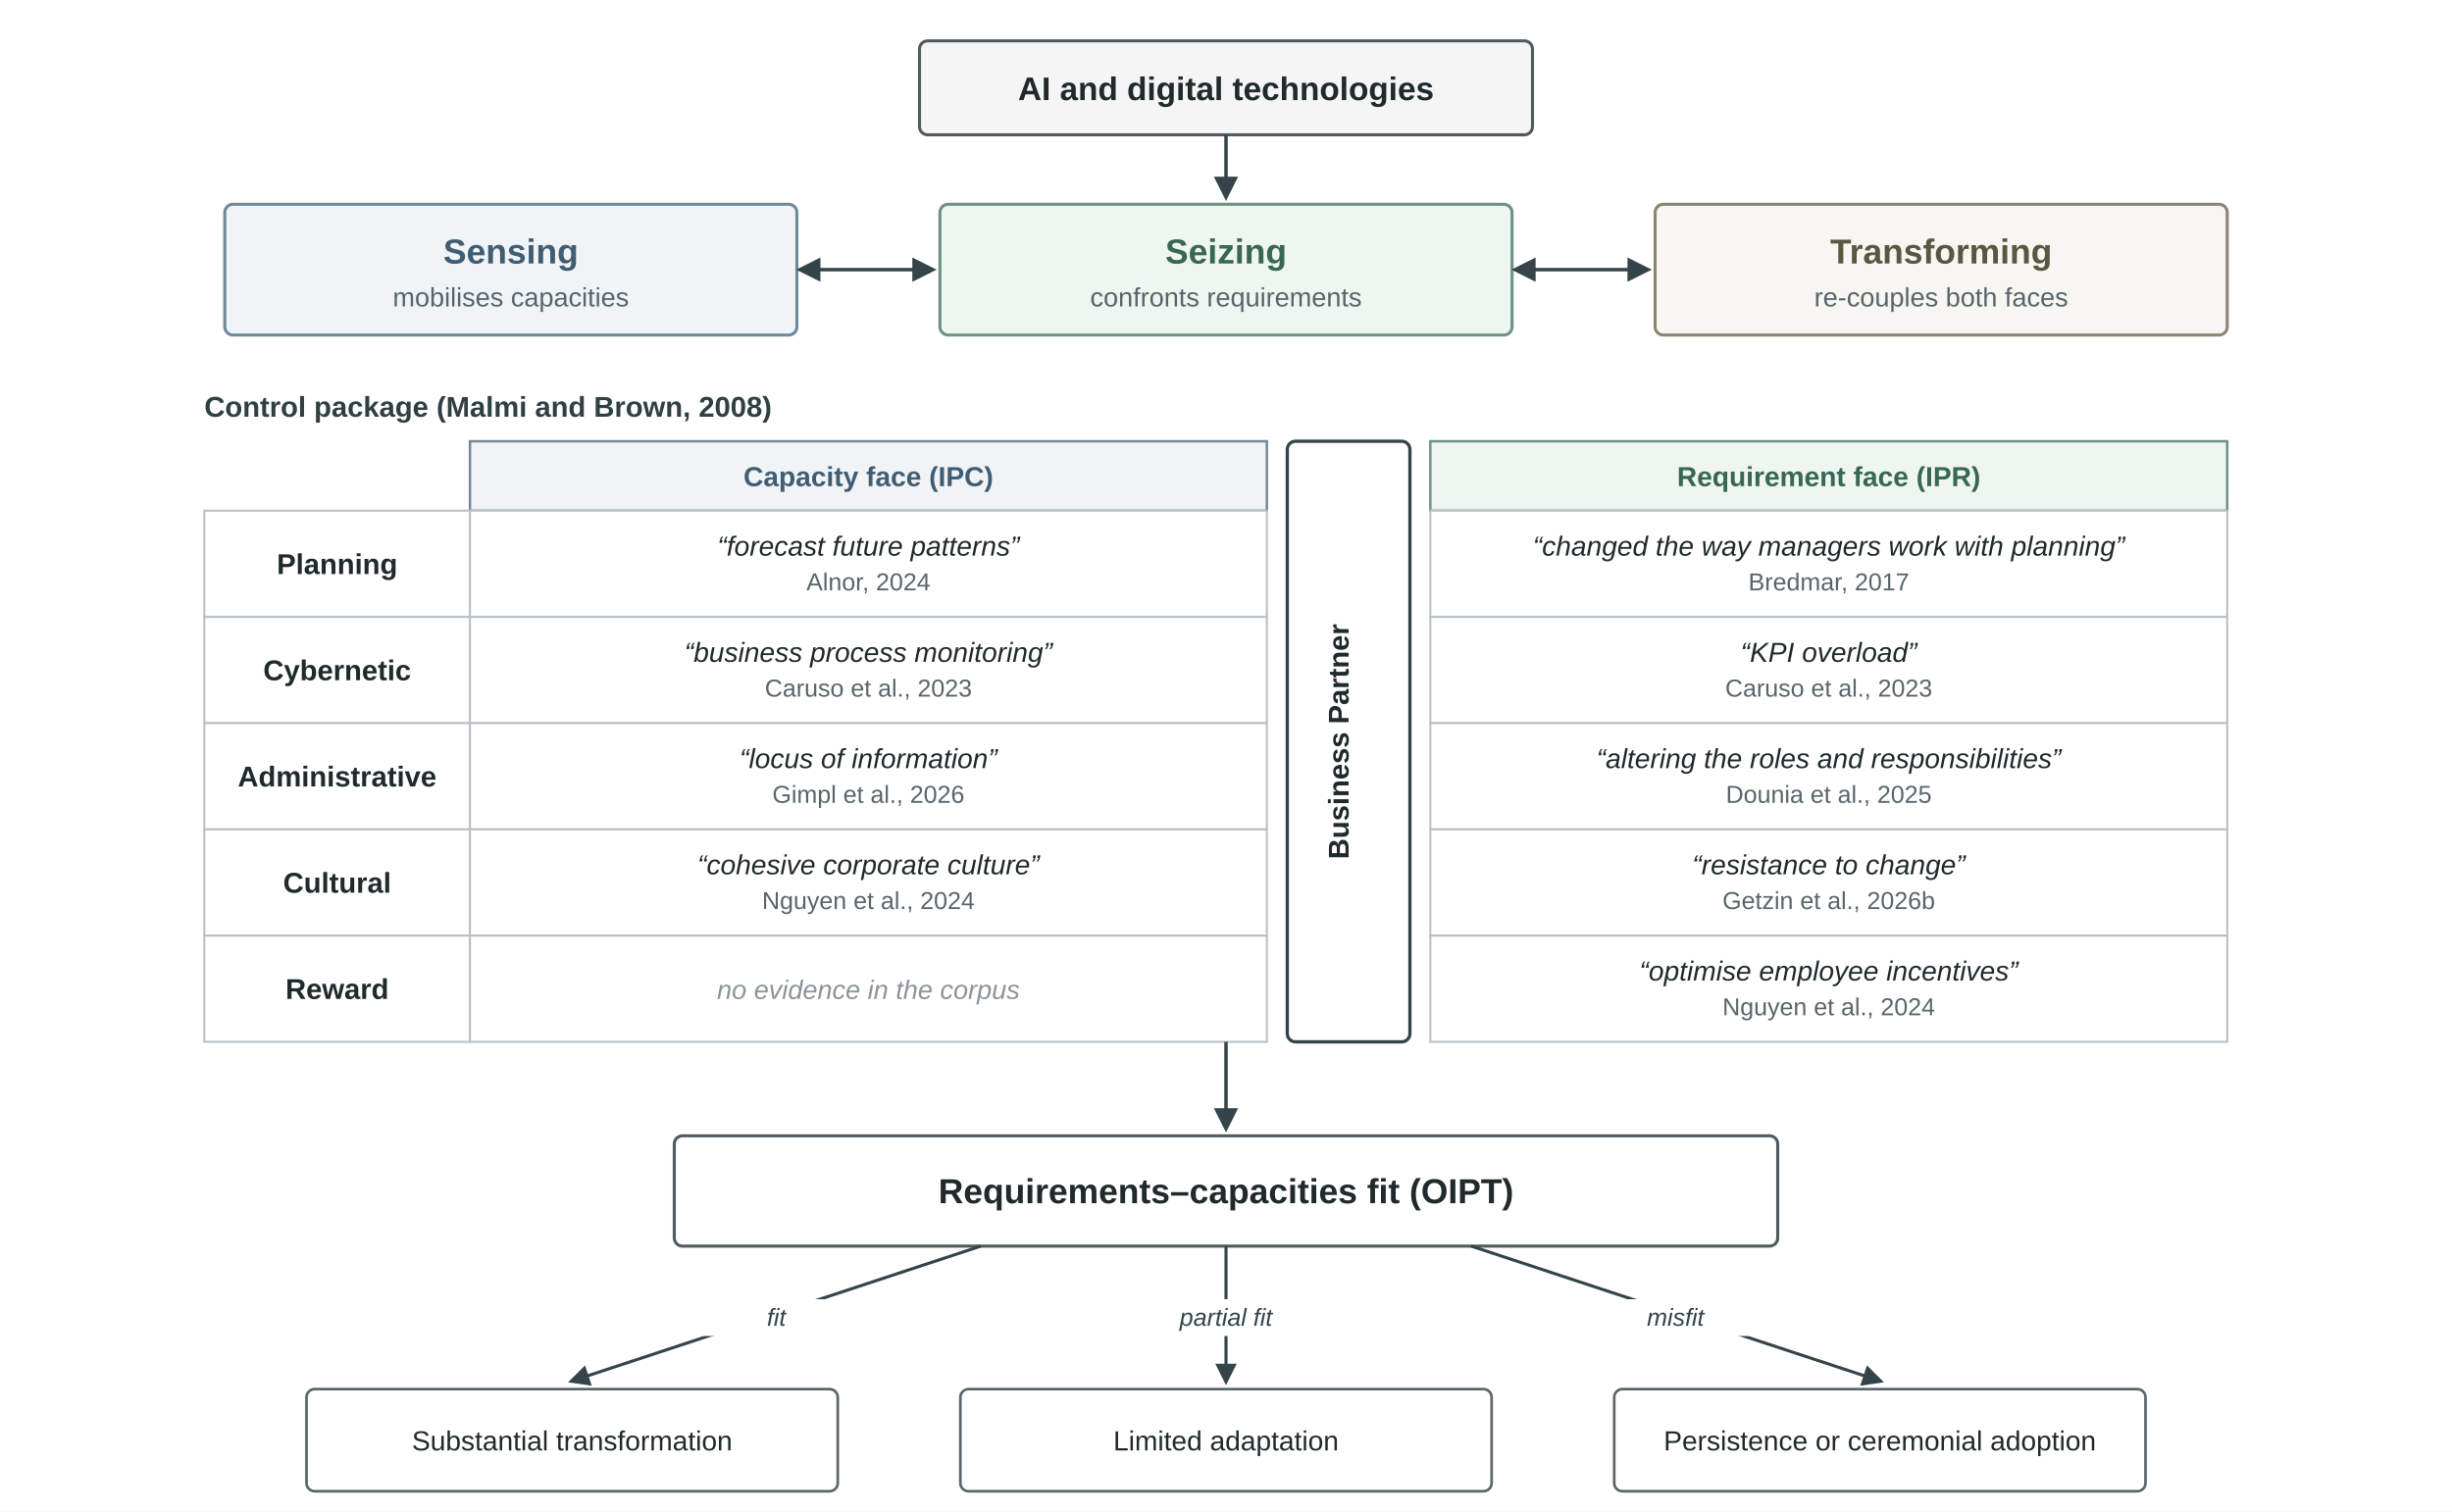
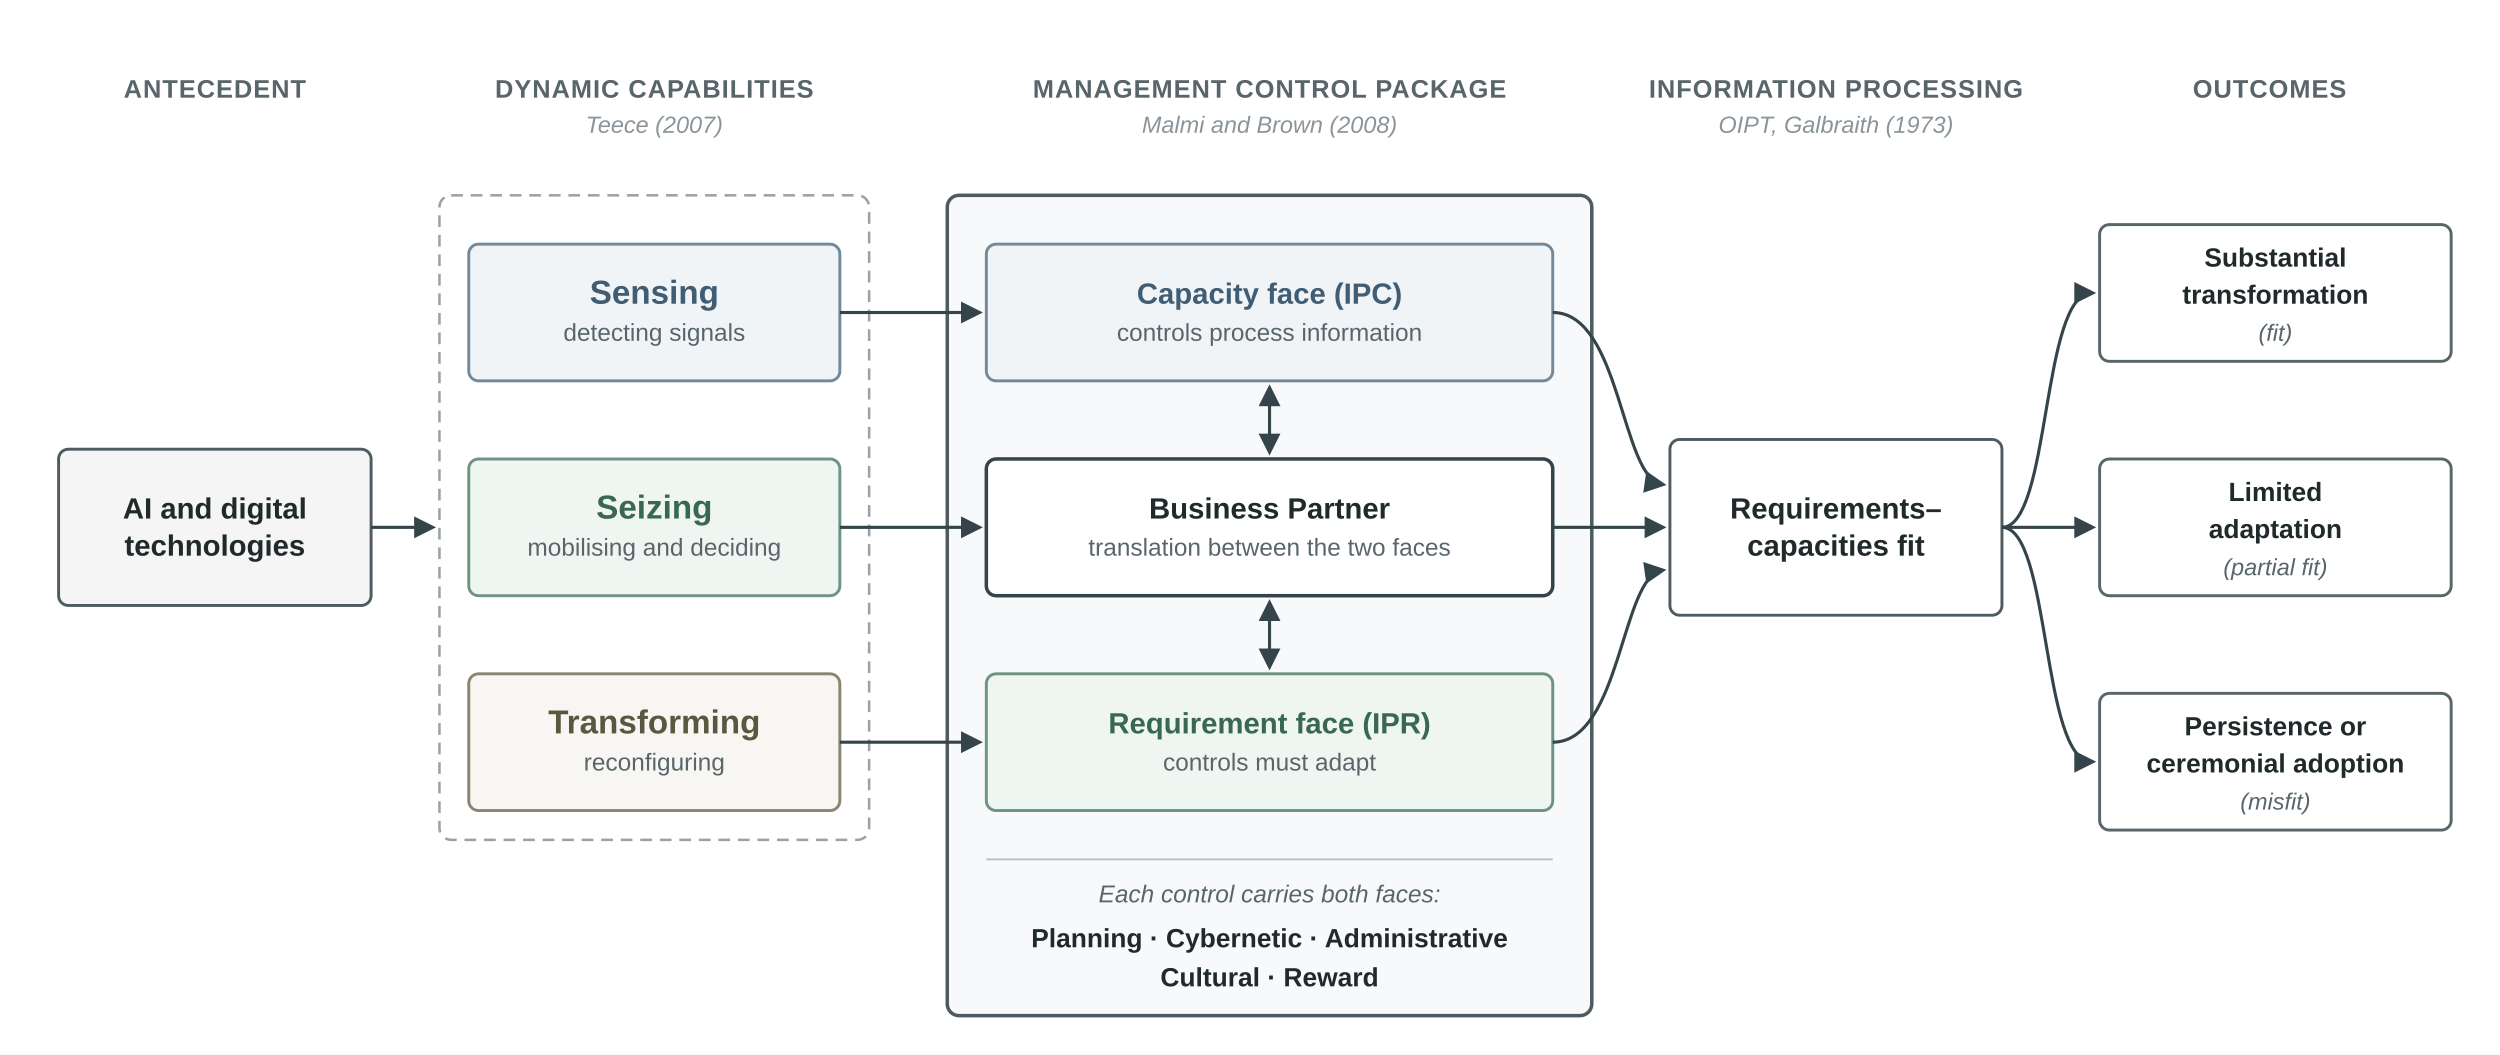
- <svg xmlns="http://www.w3.org/2000/svg" viewBox="0 0 1200 740" font-family="Arial, Helvetica, sans-serif">
+ <svg xmlns="http://www.w3.org/2000/svg" viewBox="0 0 1280 540" font-family="Arial, Helvetica, sans-serif">
  <defs>
    <marker id="a" viewBox="0 0 10 10" refX="8" refY="5" markerWidth="7" markerHeight="7" orient="auto-start-reverse">
      <path d="M0 0L10 5L0 10z" fill="#34444a" />
    </marker>
  </defs>
-   <rect width="1200" height="740" fill="#fff" />
-   <rect x="450" y="20" width="300" height="46" rx="4" fill="#f5f5f5" stroke="#4f5b60" stroke-width="1.5" />
-   <text x="600.0" y="49.0" font-size="16" font-weight="bold" text-anchor="middle" fill="#202a2b">AI and digital technologies</text>
-   <path d="M600 66V96" stroke="#34444a" stroke-width="1.7" marker-end="url(#a)" />
-   <rect x="110" y="100" width="280" height="64" rx="4" fill="#f1f4f7" stroke="#71899a" stroke-width="1.5" />
-   <text x="250.0" y="129.0" font-size="17" font-weight="bold" text-anchor="middle" fill="#405d73">Sensing</text>
-   <text x="250.0" y="150.0" font-size="13" text-anchor="middle" fill="#58656a">mobilises capacities</text>
-   <rect x="460" y="100" width="280" height="64" rx="4" fill="#eff5f1" stroke="#6d9382" stroke-width="1.5" />
-   <text x="600.0" y="129.0" font-size="17" font-weight="bold" text-anchor="middle" fill="#386754">Seizing</text>
-   <text x="600.0" y="150.0" font-size="13" text-anchor="middle" fill="#58656a">confronts requirements</text>
-   <rect x="810" y="100" width="280" height="64" rx="4" fill="#f7f6f2" stroke="#8a8571" stroke-width="1.5" />
-   <text x="950.0" y="129.0" font-size="17" font-weight="bold" text-anchor="middle" fill="#5a5640">Transforming</text>
-   <text x="950.0" y="150.0" font-size="13" text-anchor="middle" fill="#58656a">re-couples both faces</text>
-   <path d="M392 132H456" stroke="#34444a" stroke-width="1.7" marker-start="url(#a)" marker-end="url(#a)" />
-   <path d="M742 132H806" stroke="#34444a" stroke-width="1.7" marker-start="url(#a)" marker-end="url(#a)" />
-   <text x="100" y="204" font-size="14" font-weight="bold" fill="#303f41">Control package (Malmi and Brown, 2008)</text>
-   <rect x="230" y="216" width="390" height="34" fill="#f1f4f7" stroke="#71899a" stroke-width="1.2" />
-   <text x="425" y="238" font-size="13.5" font-weight="bold" text-anchor="middle" fill="#405d73">Capacity face (IPC)</text>
-   <rect x="700" y="216" width="390" height="34" fill="#eff5f1" stroke="#6d9382" stroke-width="1.2" />
-   <text x="895" y="238" font-size="13.5" font-weight="bold" text-anchor="middle" fill="#386754">Requirement face (IPR)</text>
-   <rect x="100" y="250" width="130" height="52" fill="#fff" stroke="#b9c1c5" />
-   <text x="165" y="281.0" font-size="14" font-weight="bold" text-anchor="middle" fill="#202a2b">Planning</text>
-   <rect x="230" y="250" width="390" height="52" fill="#fff" stroke="#b9c1c5" />
-   <text x="425" y="272" font-size="13.5" font-style="italic" text-anchor="middle" fill="#202a2b">“forecast future patterns”</text>
-   <text x="425" y="289" font-size="12" text-anchor="middle" fill="#58656a">Alnor, 2024</text>
-   <rect x="700" y="250" width="390" height="52" fill="#fff" stroke="#b9c1c5" />
-   <text x="895" y="272" font-size="13.5" font-style="italic" text-anchor="middle" fill="#202a2b">“changed the way managers work with planning”</text>
-   <text x="895" y="289" font-size="12" text-anchor="middle" fill="#58656a">Bredmar, 2017</text>
-   <rect x="100" y="302" width="130" height="52" fill="#fff" stroke="#b9c1c5" />
-   <text x="165" y="333.0" font-size="14" font-weight="bold" text-anchor="middle" fill="#202a2b">Cybernetic</text>
-   <rect x="230" y="302" width="390" height="52" fill="#fff" stroke="#b9c1c5" />
-   <text x="425" y="324" font-size="13.5" font-style="italic" text-anchor="middle" fill="#202a2b">“business process monitoring”</text>
-   <text x="425" y="341" font-size="12" text-anchor="middle" fill="#58656a">Caruso et al., 2023</text>
-   <rect x="700" y="302" width="390" height="52" fill="#fff" stroke="#b9c1c5" />
-   <text x="895" y="324" font-size="13.5" font-style="italic" text-anchor="middle" fill="#202a2b">“KPI overload”</text>
-   <text x="895" y="341" font-size="12" text-anchor="middle" fill="#58656a">Caruso et al., 2023</text>
-   <rect x="100" y="354" width="130" height="52" fill="#fff" stroke="#b9c1c5" />
-   <text x="165" y="385.0" font-size="14" font-weight="bold" text-anchor="middle" fill="#202a2b">Administrative</text>
-   <rect x="230" y="354" width="390" height="52" fill="#fff" stroke="#b9c1c5" />
-   <text x="425" y="376" font-size="13.5" font-style="italic" text-anchor="middle" fill="#202a2b">“locus of information”</text>
-   <text x="425" y="393" font-size="12" text-anchor="middle" fill="#58656a">Gimpl et al., 2026</text>
-   <rect x="700" y="354" width="390" height="52" fill="#fff" stroke="#b9c1c5" />
-   <text x="895" y="376" font-size="13.5" font-style="italic" text-anchor="middle" fill="#202a2b">“altering the roles and responsibilities”</text>
-   <text x="895" y="393" font-size="12" text-anchor="middle" fill="#58656a">Dounia et al., 2025</text>
-   <rect x="100" y="406" width="130" height="52" fill="#fff" stroke="#b9c1c5" />
-   <text x="165" y="437.0" font-size="14" font-weight="bold" text-anchor="middle" fill="#202a2b">Cultural</text>
-   <rect x="230" y="406" width="390" height="52" fill="#fff" stroke="#b9c1c5" />
-   <text x="425" y="428" font-size="13.5" font-style="italic" text-anchor="middle" fill="#202a2b">“cohesive corporate culture”</text>
-   <text x="425" y="445" font-size="12" text-anchor="middle" fill="#58656a">Nguyen et al., 2024</text>
-   <rect x="700" y="406" width="390" height="52" fill="#fff" stroke="#b9c1c5" />
-   <text x="895" y="428" font-size="13.5" font-style="italic" text-anchor="middle" fill="#202a2b">“resistance to change”</text>
-   <text x="895" y="445" font-size="12" text-anchor="middle" fill="#58656a">Getzin et al., 2026b</text>
-   <rect x="100" y="458" width="130" height="52" fill="#fff" stroke="#b9c1c5" />
-   <text x="165" y="489.0" font-size="14" font-weight="bold" text-anchor="middle" fill="#202a2b">Reward</text>
-   <rect x="230" y="458" width="390" height="52" fill="#fff" stroke="#b9c1c5" />
-   <text x="425" y="489.0" font-size="13" font-style="italic" text-anchor="middle" fill="#8a949a">no evidence in the corpus</text>
-   <rect x="700" y="458" width="390" height="52" fill="#fff" stroke="#b9c1c5" />
-   <text x="895" y="480" font-size="13.5" font-style="italic" text-anchor="middle" fill="#202a2b">“optimise employee incentives”</text>
-   <text x="895" y="497" font-size="12" text-anchor="middle" fill="#58656a">Nguyen et al., 2024</text>
-   <rect x="630" y="216" width="60" height="294" rx="4" fill="#fff" stroke="#34444a" stroke-width="1.6" />
-   <text x="660" y="363.0" font-size="14" font-weight="bold" text-anchor="middle" fill="#202a2b" transform="rotate(-90 660 363.0)">Business Partner</text>
-   <rect x="330" y="556" width="540" height="54" rx="4" fill="#fff" stroke="#4f5b60" stroke-width="1.5" />
-   <text x="600.0" y="589.0" font-size="17" font-weight="bold" text-anchor="middle" fill="#202a2b">Requirements–capacities fit (OIPT)</text>
-   <path d="M600 510V552" stroke="#34444a" stroke-width="1.7" marker-end="url(#a)" />
-   <rect x="150" y="680" width="260" height="50" rx="4" fill="#fff" stroke="#596569" stroke-width="1.3" />
-   <text x="280" y="710" font-size="13.5" text-anchor="middle" fill="#202a2b">Substantial transformation</text>
-   <path d="M480 610L280 676" stroke="#34444a" stroke-width="1.5" marker-end="url(#a)" />
-   <rect x="344.0" y="636.0" width="72" height="18" fill="#fff" />
-   <text x="380.0" y="649.0" font-size="12" font-style="italic" text-anchor="middle" fill="#34444a">fit</text>
-   <rect x="470" y="680" width="260" height="50" rx="4" fill="#fff" stroke="#596569" stroke-width="1.3" />
-   <text x="600" y="710" font-size="13.5" text-anchor="middle" fill="#202a2b">Limited adaptation</text>
-   <path d="M600 610L600 676" stroke="#34444a" stroke-width="1.5" marker-end="url(#a)" />
-   <rect x="564.0" y="636.0" width="72" height="18" fill="#fff" />
-   <text x="600.0" y="649.0" font-size="12" font-style="italic" text-anchor="middle" fill="#34444a">partial fit</text>
-   <rect x="790" y="680" width="260" height="50" rx="4" fill="#fff" stroke="#596569" stroke-width="1.3" />
-   <text x="920" y="710" font-size="13.5" text-anchor="middle" fill="#202a2b">Persistence or ceremonial adoption</text>
-   <path d="M720 610L920 676" stroke="#34444a" stroke-width="1.5" marker-end="url(#a)" />
-   <rect x="784.0" y="636.0" width="72" height="18" fill="#fff" />
-   <text x="820.0" y="649.0" font-size="12" font-style="italic" text-anchor="middle" fill="#34444a">misfit</text>
+   <rect width="1280" height="540" fill="#fff" />
+   <text x="110" y="50" font-size="13" font-weight="bold" letter-spacing="0.5" text-anchor="middle" fill="#58656a">ANTECEDENT</text>
+   <text x="335" y="50" font-size="13" font-weight="bold" letter-spacing="0.5" text-anchor="middle" fill="#58656a">DYNAMIC CAPABILITIES</text>
+   <text x="650" y="50" font-size="13" font-weight="bold" letter-spacing="0.5" text-anchor="middle" fill="#58656a">MANAGEMENT CONTROL PACKAGE</text>
+   <text x="940" y="50" font-size="13" font-weight="bold" letter-spacing="0.5" text-anchor="middle" fill="#58656a">INFORMATION PROCESSING</text>
+   <text x="1162" y="50" font-size="13" font-weight="bold" letter-spacing="0.5" text-anchor="middle" fill="#58656a">OUTCOMES</text>
+   <text x="335" y="68" font-size="12" font-style="italic" text-anchor="middle" fill="#8a949a">Teece (2007)</text>
+   <text x="650" y="68" font-size="12" font-style="italic" text-anchor="middle" fill="#8a949a">Malmi and Brown (2008)</text>
+   <text x="940" y="68" font-size="12" font-style="italic" text-anchor="middle" fill="#8a949a">OIPT, Galbraith (1973)</text>
+   <rect x="30" y="230" width="160" height="80" rx="5" fill="#f5f5f5" stroke="#4f5b60" stroke-width="1.5" />
+   <text x="110.0" y="265.5" font-size="15" font-weight="bold" text-anchor="middle" fill="#202a2b">AI and digital</text>
+   <text x="110.0" y="284.5" font-size="15" font-weight="bold" text-anchor="middle" fill="#202a2b">technologies</text>
+   <rect x="225" y="100" width="220" height="330" rx="6" fill="none" stroke="#99a2a6" stroke-width="1.3" stroke-dasharray="6 4" />
+   <rect x="240" y="125" width="190" height="70" rx="5" fill="#f1f4f7" stroke="#71899a" stroke-width="1.5" />
+   <text x="335.0" y="155.5" font-size="17" font-weight="bold" text-anchor="middle" fill="#405d73">Sensing</text>
+   <text x="335.0" y="174.5" font-size="12.5" text-anchor="middle" fill="#58656a">detecting signals</text>
+   <rect x="240" y="235" width="190" height="70" rx="5" fill="#eff5f1" stroke="#6d9382" stroke-width="1.5" />
+   <text x="335.0" y="265.5" font-size="17" font-weight="bold" text-anchor="middle" fill="#386754">Seizing</text>
+   <text x="335.0" y="284.5" font-size="12.5" text-anchor="middle" fill="#58656a">mobilising and deciding</text>
+   <rect x="240" y="345" width="190" height="70" rx="5" fill="#f7f6f2" stroke="#8a8571" stroke-width="1.5" />
+   <text x="335.0" y="375.5" font-size="17" font-weight="bold" text-anchor="middle" fill="#5a5640">Transforming</text>
+   <text x="335.0" y="394.5" font-size="12.5" text-anchor="middle" fill="#58656a">reconfiguring</text>
+   <path d="M190 270H221" fill="none" stroke="#34444a" stroke-width="1.6" marker-end="url(#a)" />
+   <rect x="485" y="100" width="330" height="420" rx="6" fill="#f8f9fa" stroke="#4f5b60" stroke-width="1.8" />
+   <rect x="505" y="125" width="290" height="70" rx="5" fill="#f1f4f7" stroke="#71899a" stroke-width="1.5" />
+   <text x="650.0" y="155.5" font-size="15" font-weight="bold" text-anchor="middle" fill="#405d73">Capacity face (IPC)</text>
+   <text x="650.0" y="174.5" font-size="12.5" text-anchor="middle" fill="#58656a">controls process information</text>
+   <rect x="505" y="235" width="290" height="70" rx="5" fill="#fff" stroke="#34444a" stroke-width="1.8" />
+   <text x="650.0" y="265.5" font-size="15" font-weight="bold" text-anchor="middle" fill="#202a2b">Business Partner</text>
+   <text x="650.0" y="284.5" font-size="12.5" text-anchor="middle" fill="#58656a">translation between the two faces</text>
+   <rect x="505" y="345" width="290" height="70" rx="5" fill="#eff5f1" stroke="#6d9382" stroke-width="1.5" />
+   <text x="650.0" y="375.5" font-size="15" font-weight="bold" text-anchor="middle" fill="#386754">Requirement face (IPR)</text>
+   <text x="650.0" y="394.5" font-size="12.5" text-anchor="middle" fill="#58656a">controls must adapt</text>
+   <path d="M650 199V231" fill="none" stroke="#34444a" stroke-width="1.6" marker-start="url(#a)" marker-end="url(#a)" />
+   <path d="M650 309V341" fill="none" stroke="#34444a" stroke-width="1.6" marker-start="url(#a)" marker-end="url(#a)" />
+   <line x1="505" y1="440" x2="795" y2="440" stroke="#b9c1c5" />
+   <text x="650" y="462" font-size="12.5" font-style="italic" text-anchor="middle" fill="#58656a">Each control carries both faces:</text>
+   <text x="650" y="485" font-size="13.5" font-weight="bold" text-anchor="middle" fill="#202a2b">Planning · Cybernetic · Administrative</text>
+   <text x="650" y="505" font-size="13.5" font-weight="bold" text-anchor="middle" fill="#202a2b">Cultural · Reward</text>
+   <path d="M430 160H501" fill="none" stroke="#34444a" stroke-width="1.6" marker-end="url(#a)" />
+   <path d="M430 270H501" fill="none" stroke="#34444a" stroke-width="1.6" marker-end="url(#a)" />
+   <path d="M430 380H501" fill="none" stroke="#34444a" stroke-width="1.6" marker-end="url(#a)" />
+   <rect x="855" y="225" width="170" height="90" rx="5" fill="#fff" stroke="#4f5b60" stroke-width="1.5" />
+   <text x="940.0" y="265.5" font-size="15" font-weight="bold" text-anchor="middle" fill="#202a2b">Requirements–</text>
+   <text x="940.0" y="284.5" font-size="15" font-weight="bold" text-anchor="middle" fill="#202a2b">capacities fit</text>
+   <path d="M795 160C830 160 830 245 851 248" fill="none" stroke="#34444a" stroke-width="1.6" marker-end="url(#a)" />
+   <path d="M795 270H851" fill="none" stroke="#34444a" stroke-width="1.6" marker-end="url(#a)" />
+   <path d="M795 380C830 380 830 295 851 292" fill="none" stroke="#34444a" stroke-width="1.6" marker-end="url(#a)" />
+   <rect x="1075" y="115" width="180" height="70" rx="5" fill="#fff" stroke="#596569" stroke-width="1.5" />
+   <text x="1165.0" y="136.5" font-size="13.5" font-weight="bold" text-anchor="middle" fill="#202a2b">Substantial</text>
+   <text x="1165.0" y="155.5" font-size="13.5" font-weight="bold" text-anchor="middle" fill="#202a2b">transformation</text>
+   <text x="1165" y="174.5" font-size="12" font-style="italic" text-anchor="middle" fill="#58656a">(fit)</text>
+   <path d="M1025 270C1050 270 1045 150 1071 150" fill="none" stroke="#34444a" stroke-width="1.6" marker-end="url(#a)" />
+   <rect x="1075" y="235" width="180" height="70" rx="5" fill="#fff" stroke="#596569" stroke-width="1.5" />
+   <text x="1165.0" y="256.5" font-size="13.5" font-weight="bold" text-anchor="middle" fill="#202a2b">Limited</text>
+   <text x="1165.0" y="275.5" font-size="13.5" font-weight="bold" text-anchor="middle" fill="#202a2b">adaptation</text>
+   <text x="1165" y="294.5" font-size="12" font-style="italic" text-anchor="middle" fill="#58656a">(partial fit)</text>
+   <path d="M1025 270H1071" fill="none" stroke="#34444a" stroke-width="1.6" marker-end="url(#a)" />
+   <rect x="1075" y="355" width="180" height="70" rx="5" fill="#fff" stroke="#596569" stroke-width="1.5" />
+   <text x="1165.0" y="376.5" font-size="13.5" font-weight="bold" text-anchor="middle" fill="#202a2b">Persistence or</text>
+   <text x="1165.0" y="395.5" font-size="13.5" font-weight="bold" text-anchor="middle" fill="#202a2b">ceremonial adoption</text>
+   <text x="1165" y="414.5" font-size="12" font-style="italic" text-anchor="middle" fill="#58656a">(misfit)</text>
+   <path d="M1025 270C1050 270 1045 390 1071 390" fill="none" stroke="#34444a" stroke-width="1.6" marker-end="url(#a)" />
</svg>
